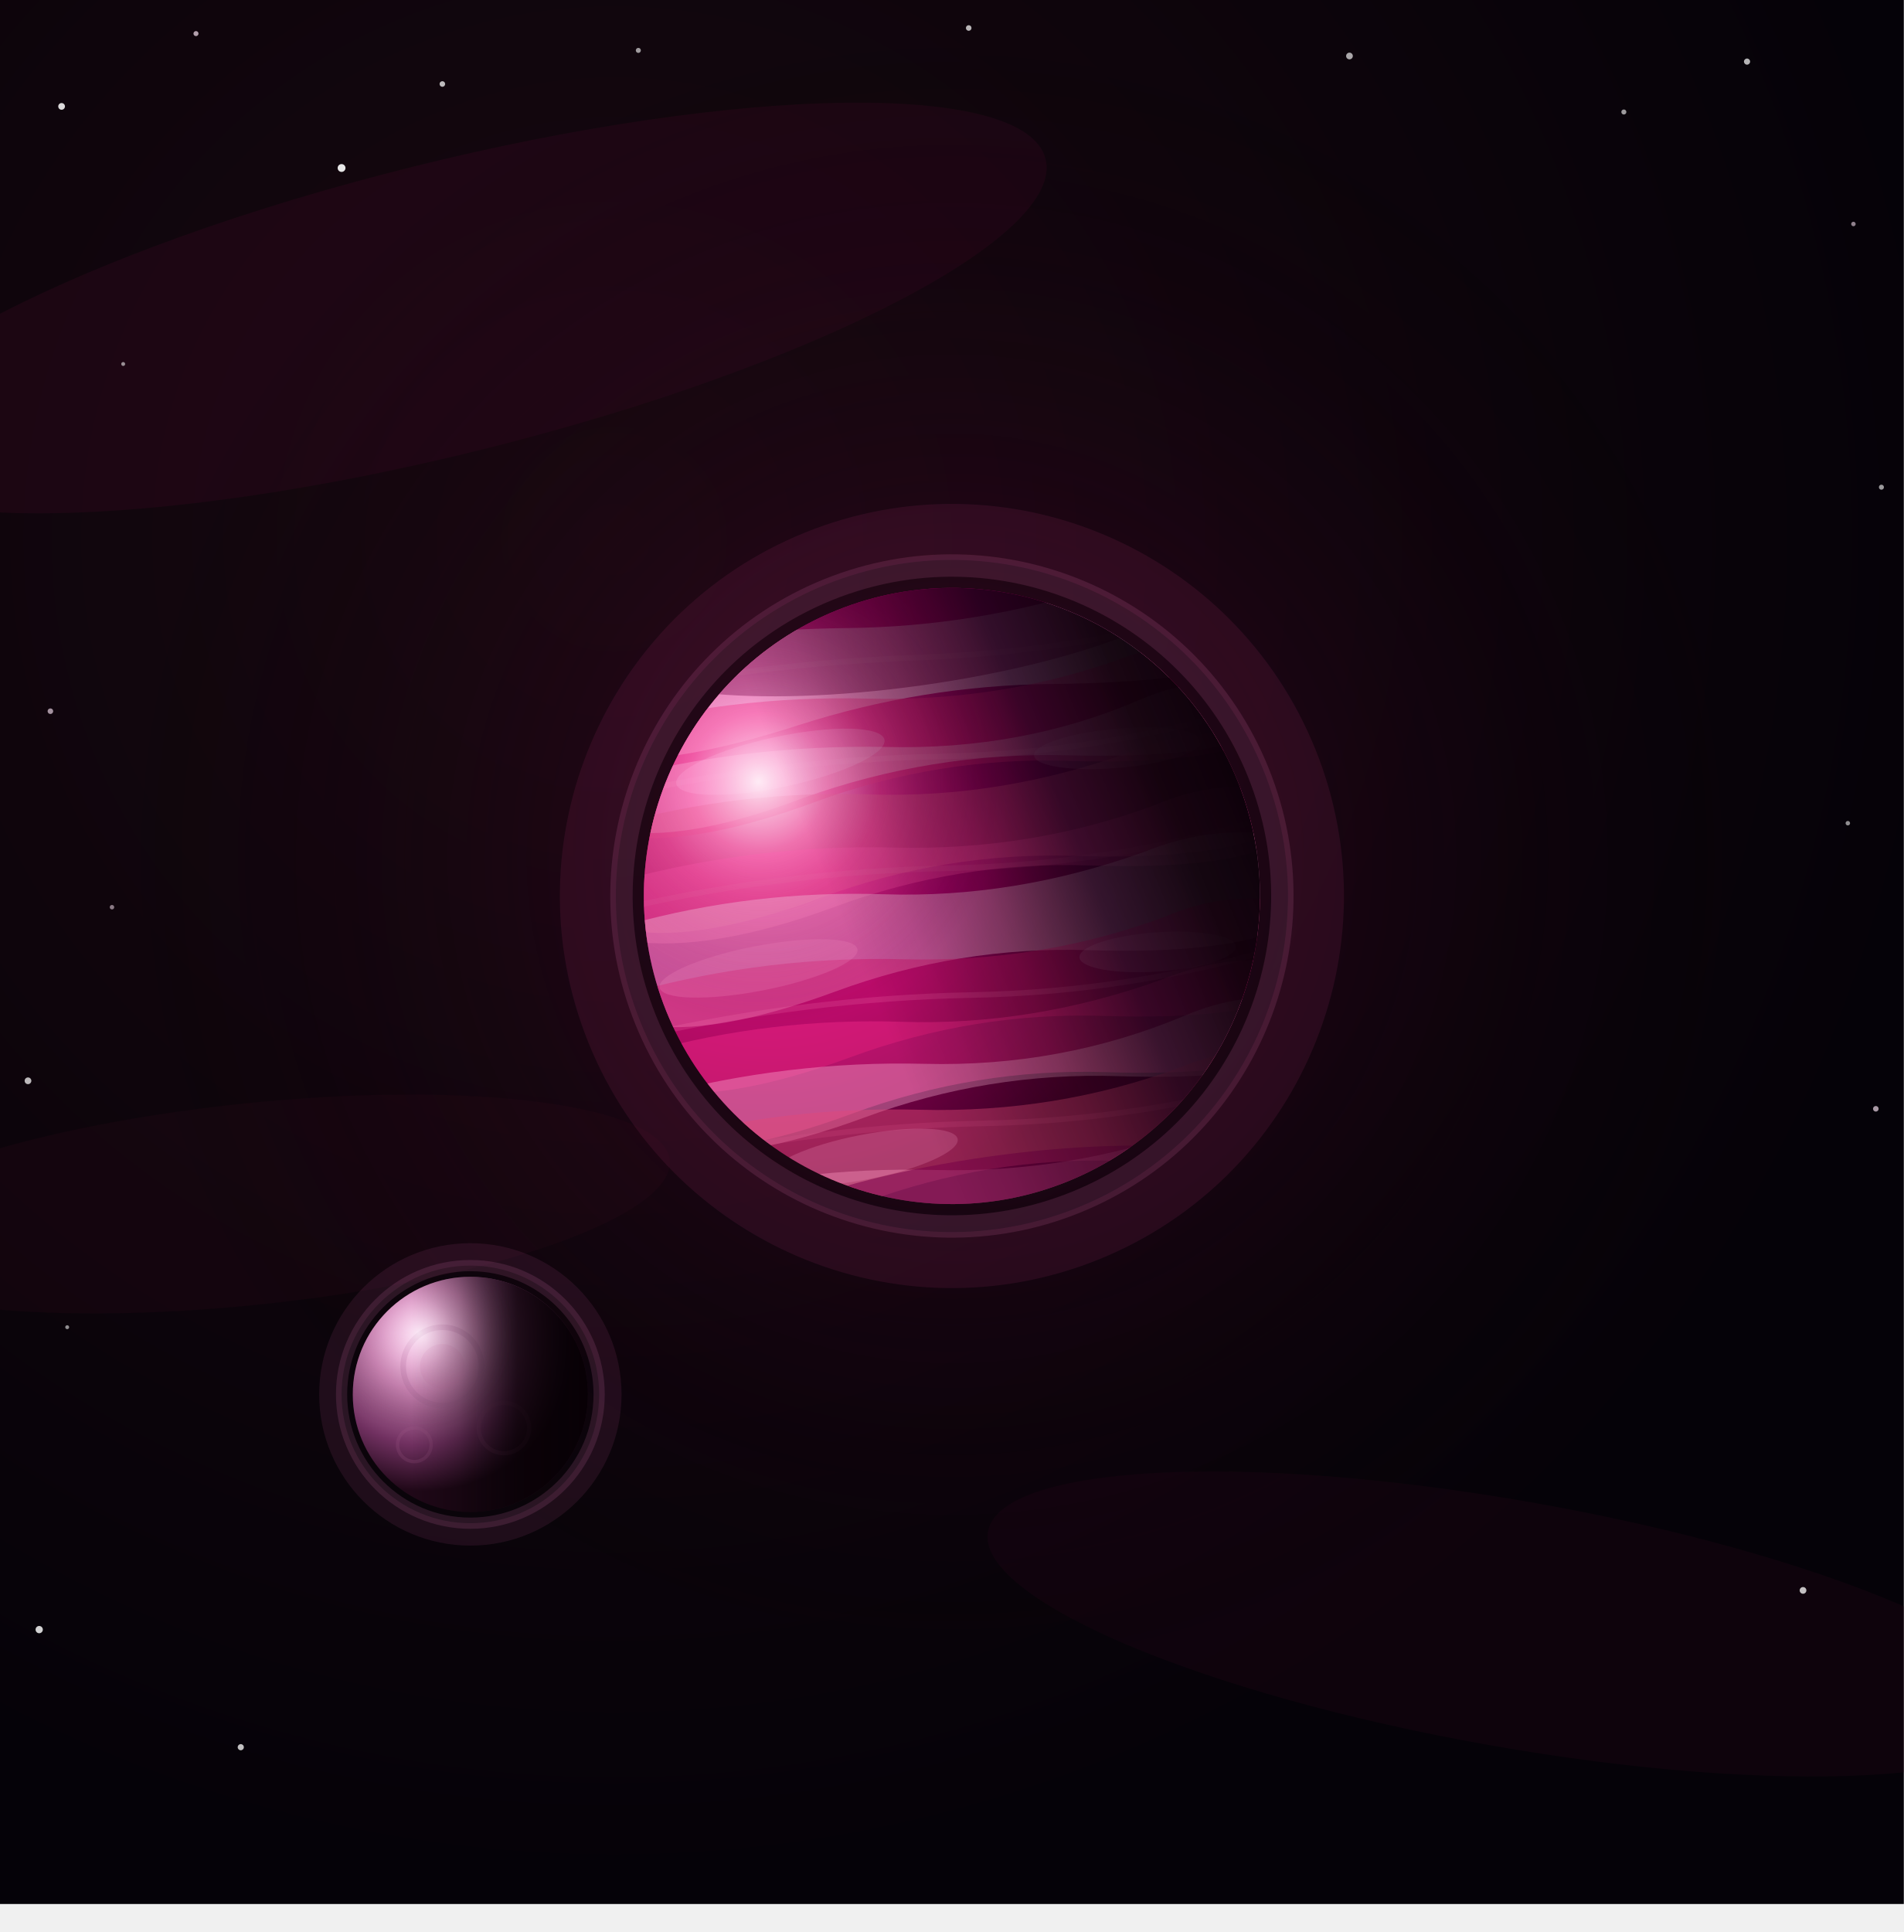
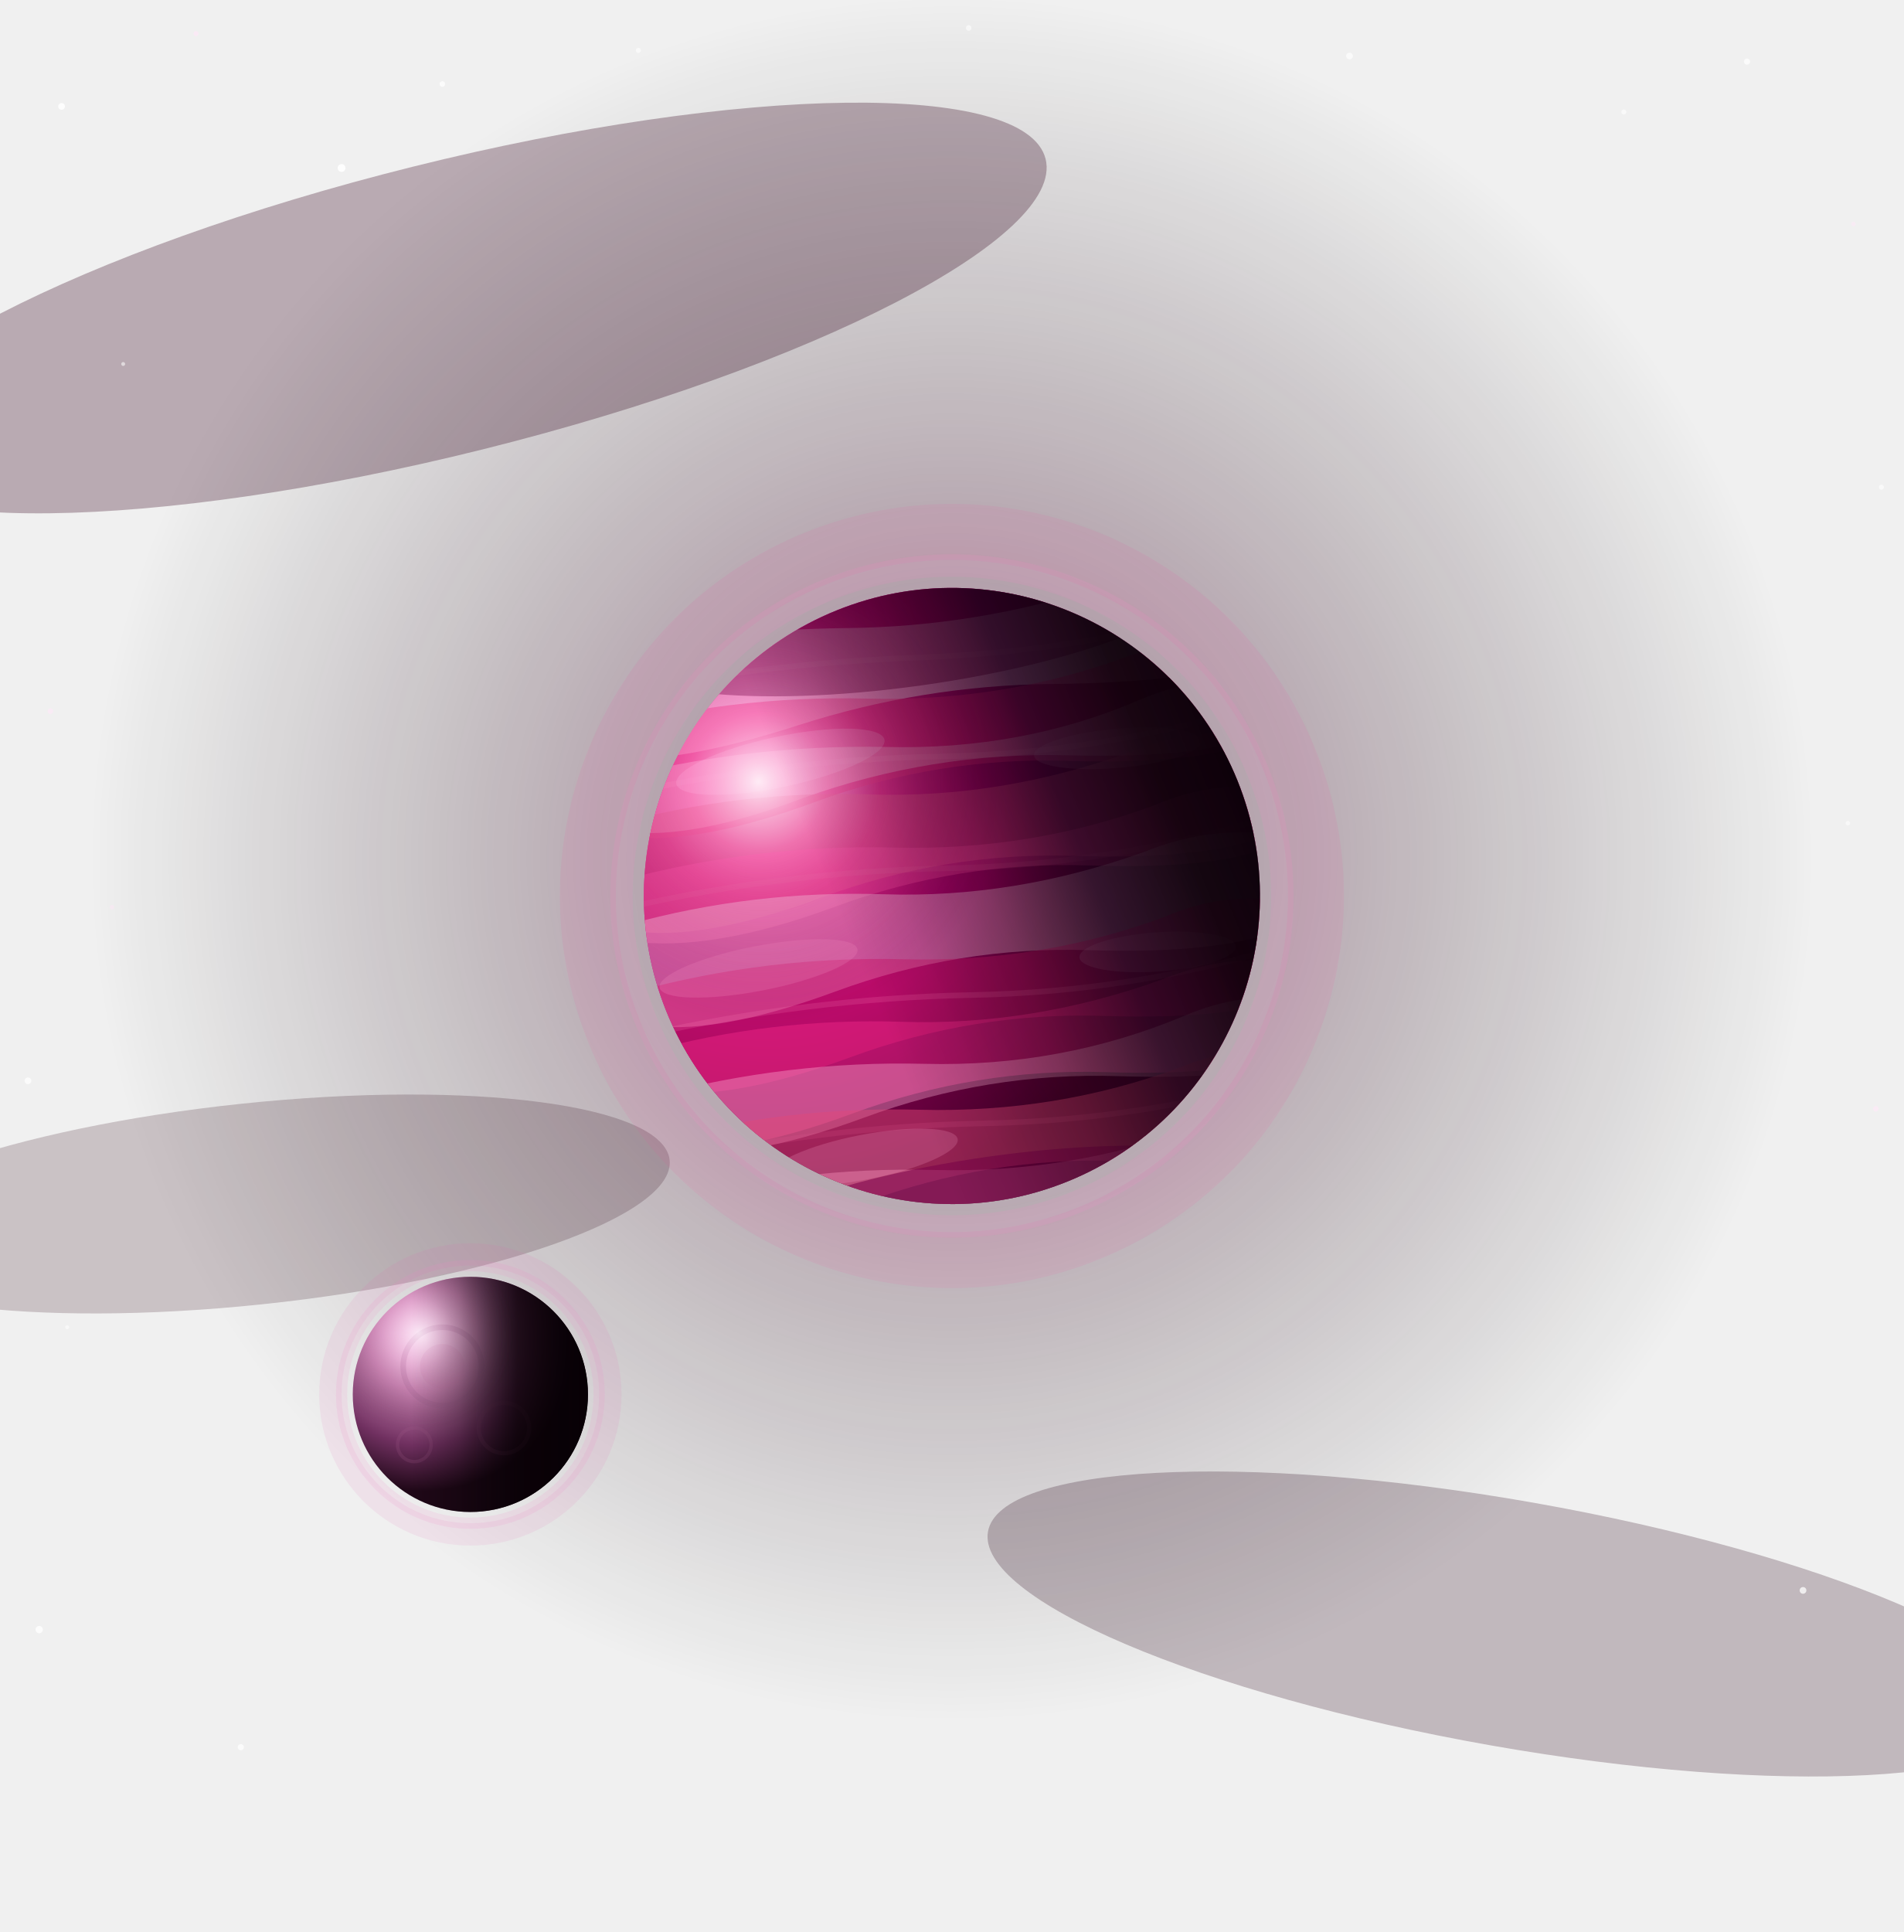
<svg xmlns="http://www.w3.org/2000/svg" width="100%" viewBox="0 0 680 690">
  <defs>
-     <radialGradient id="bg" cx="32%" cy="28%" r="72%">
-       <stop offset="0%" stop-color="#180810" />
-       <stop offset="100%" stop-color="#050208" />
-     </radialGradient>
    <radialGradient id="sceneGlow" cx="50%" cy="48%" r="46%">
      <stop offset="0%" stop-color="#5a0838" stop-opacity="0.50" />
      <stop offset="55%" stop-color="#280418" stop-opacity="0.22" />
      <stop offset="100%" stop-color="#000" stop-opacity="0" />
    </radialGradient>
    <radialGradient id="pDay" cx="29%" cy="22%" r="70%">
      <stop offset="0%" stop-color="#fff0f8" />
      <stop offset="10%" stop-color="#ffb0d8" />
      <stop offset="26%" stop-color="#f0208c" />
      <stop offset="48%" stop-color="#a8006c" />
      <stop offset="72%" stop-color="#580038" />
      <stop offset="100%" stop-color="#1a0010" />
    </radialGradient>
    <linearGradient id="nightShadow" x1="100%" y1="0%" x2="0%" y2="0%">
      <stop offset="0%" stop-color="#0a0008" stop-opacity="0.98" />
      <stop offset="12%" stop-color="#0a0008" stop-opacity="0.92" />
      <stop offset="28%" stop-color="#0e0010" stop-opacity="0.75" />
      <stop offset="44%" stop-color="#100008" stop-opacity="0.38" />
      <stop offset="58%" stop-color="#000" stop-opacity="0.12" />
      <stop offset="68%" stop-color="#000" stop-opacity="0" />
      <stop offset="100%" stop-color="#000" stop-opacity="0" />
    </linearGradient>
    <radialGradient id="shine" cx="28%" cy="21%" r="40%">
      <stop offset="0%" stop-color="#fff8fc" stop-opacity="0.88" />
      <stop offset="28%" stop-color="#ffb8e0" stop-opacity="0.30" />
      <stop offset="100%" stop-color="#000" stop-opacity="0" />
    </radialGradient>
    <radialGradient id="mGrad" cx="30%" cy="26%" r="65%">
      <stop offset="0%" stop-color="#f8e0f0" />
      <stop offset="35%" stop-color="#c880b0" />
      <stop offset="70%" stop-color="#703060" />
      <stop offset="100%" stop-color="#200818" />
    </radialGradient>
    <radialGradient id="mShine" cx="28%" cy="24%" r="42%">
      <stop offset="0%" stop-color="#fff0fc" stop-opacity="0.75" />
      <stop offset="35%" stop-color="#ffb8e8" stop-opacity="0.22" />
      <stop offset="100%" stop-color="#000" stop-opacity="0" />
    </radialGradient>
    <linearGradient id="mNight" x1="100%" y1="0%" x2="0%" y2="0%">
      <stop offset="0%" stop-color="#060004" stop-opacity="0.96" />
      <stop offset="30%" stop-color="#060004" stop-opacity="0.80" />
      <stop offset="55%" stop-color="#000" stop-opacity="0.28" />
      <stop offset="75%" stop-color="#000" stop-opacity="0" />
      <stop offset="100%" stop-color="#000" stop-opacity="0" />
    </linearGradient>
    <clipPath id="pClip">
      <circle cx="340" cy="320" r="110" />
    </clipPath>
    <clipPath id="mClip">
      <circle cx="168" cy="498" r="42" />
    </clipPath>
  </defs>
-   <rect width="680" height="680" fill="url(#bg)" style="stroke:none;color:rgb(255, 255, 255);stroke-width:1px;stroke-linecap:butt;stroke-linejoin:miter;opacity:1;font-family:&quot;Anthropic Sans&quot;, -apple-system, BlinkMacSystemFont, &quot;Segoe UI&quot;, sans-serif;font-size:16px;font-weight:400;text-anchor:start;dominant-baseline:auto" />
  <ellipse cx="160" cy="110" rx="220" ry="52" fill="#380820" opacity="0.30" transform="rotate(-14,160,110)" style="fill:rgb(56, 8, 32);stroke:none;color:rgb(255, 255, 255);stroke-width:1px;stroke-linecap:butt;stroke-linejoin:miter;opacity:0.3;font-family:&quot;Anthropic Sans&quot;, -apple-system, BlinkMacSystemFont, &quot;Segoe UI&quot;, sans-serif;font-size:16px;font-weight:400;text-anchor:start;dominant-baseline:auto" />
  <ellipse cx="540" cy="580" rx="190" ry="44" fill="#2a0618" opacity="0.24" transform="rotate(10,540,580)" style="fill:rgb(42, 6, 24);stroke:none;color:rgb(255, 255, 255);stroke-width:1px;stroke-linecap:butt;stroke-linejoin:miter;opacity:0.24;font-family:&quot;Anthropic Sans&quot;, -apple-system, BlinkMacSystemFont, &quot;Segoe UI&quot;, sans-serif;font-size:16px;font-weight:400;text-anchor:start;dominant-baseline:auto" />
  <ellipse cx="90" cy="430" rx="150" ry="36" fill="#300818" opacity="0.20" transform="rotate(-6,90,430)" style="fill:rgb(48, 8, 24);stroke:none;color:rgb(255, 255, 255);stroke-width:1px;stroke-linecap:butt;stroke-linejoin:miter;opacity:0.2;font-family:&quot;Anthropic Sans&quot;, -apple-system, BlinkMacSystemFont, &quot;Segoe UI&quot;, sans-serif;font-size:16px;font-weight:400;text-anchor:start;dominant-baseline:auto" />
  <circle cx="22" cy="38" r="1.2" fill="#fff" opacity="0.85" style="fill:rgb(255, 255, 255);stroke:none;color:rgb(255, 255, 255);stroke-width:1px;stroke-linecap:butt;stroke-linejoin:miter;opacity:0.85;font-family:&quot;Anthropic Sans&quot;, -apple-system, BlinkMacSystemFont, &quot;Segoe UI&quot;, sans-serif;font-size:16px;font-weight:400;text-anchor:start;dominant-baseline:auto" />
  <circle cx="70" cy="12" r="0.9" fill="#ffe8f8" opacity="0.68" style="fill:rgb(255, 232, 248);stroke:none;color:rgb(255, 255, 255);stroke-width:1px;stroke-linecap:butt;stroke-linejoin:miter;opacity:0.68;font-family:&quot;Anthropic Sans&quot;, -apple-system, BlinkMacSystemFont, &quot;Segoe UI&quot;, sans-serif;font-size:16px;font-weight:400;text-anchor:start;dominant-baseline:auto" />
  <circle cx="122" cy="60" r="1.4" fill="#fff" opacity="0.90" style="fill:rgb(255, 255, 255);stroke:none;color:rgb(255, 255, 255);stroke-width:1px;stroke-linecap:butt;stroke-linejoin:miter;opacity:0.9;font-family:&quot;Anthropic Sans&quot;, -apple-system, BlinkMacSystemFont, &quot;Segoe UI&quot;, sans-serif;font-size:16px;font-weight:400;text-anchor:start;dominant-baseline:auto" />
  <circle cx="44" cy="130" r="0.7" fill="#fff" opacity="0.55" style="fill:rgb(255, 255, 255);stroke:none;color:rgb(255, 255, 255);stroke-width:1px;stroke-linecap:butt;stroke-linejoin:miter;opacity:0.55;font-family:&quot;Anthropic Sans&quot;, -apple-system, BlinkMacSystemFont, &quot;Segoe UI&quot;, sans-serif;font-size:16px;font-weight:400;text-anchor:start;dominant-baseline:auto" />
  <circle cx="18" cy="254" r="1.0" fill="#ffe8f8" opacity="0.62" style="fill:rgb(255, 232, 248);stroke:none;color:rgb(255, 255, 255);stroke-width:1px;stroke-linecap:butt;stroke-linejoin:miter;opacity:0.62;font-family:&quot;Anthropic Sans&quot;, -apple-system, BlinkMacSystemFont, &quot;Segoe UI&quot;, sans-serif;font-size:16px;font-weight:400;text-anchor:start;dominant-baseline:auto" />
  <circle cx="10" cy="386" r="1.2" fill="#fff" opacity="0.72" style="fill:rgb(255, 255, 255);stroke:none;color:rgb(255, 255, 255);stroke-width:1px;stroke-linecap:butt;stroke-linejoin:miter;opacity:0.72;font-family:&quot;Anthropic Sans&quot;, -apple-system, BlinkMacSystemFont, &quot;Segoe UI&quot;, sans-serif;font-size:16px;font-weight:400;text-anchor:start;dominant-baseline:auto" />
  <circle cx="24" cy="474" r="0.7" fill="#fff" opacity="0.55" style="fill:rgb(255, 255, 255);stroke:none;color:rgb(255, 255, 255);stroke-width:1px;stroke-linecap:butt;stroke-linejoin:miter;opacity:0.55;font-family:&quot;Anthropic Sans&quot;, -apple-system, BlinkMacSystemFont, &quot;Segoe UI&quot;, sans-serif;font-size:16px;font-weight:400;text-anchor:start;dominant-baseline:auto" />
  <circle cx="14" cy="582" r="1.3" fill="#fff" opacity="0.82" style="fill:rgb(255, 255, 255);stroke:none;color:rgb(255, 255, 255);stroke-width:1px;stroke-linecap:butt;stroke-linejoin:miter;opacity:0.82;font-family:&quot;Anthropic Sans&quot;, -apple-system, BlinkMacSystemFont, &quot;Segoe UI&quot;, sans-serif;font-size:16px;font-weight:400;text-anchor:start;dominant-baseline:auto" />
  <circle cx="158" cy="30" r="1.0" fill="#fff" opacity="0.72" style="fill:rgb(255, 255, 255);stroke:none;color:rgb(255, 255, 255);stroke-width:1px;stroke-linecap:butt;stroke-linejoin:miter;opacity:0.72;font-family:&quot;Anthropic Sans&quot;, -apple-system, BlinkMacSystemFont, &quot;Segoe UI&quot;, sans-serif;font-size:16px;font-weight:400;text-anchor:start;dominant-baseline:auto" />
  <circle cx="86" cy="624" r="1.1" fill="#fff" opacity="0.75" style="fill:rgb(255, 255, 255);stroke:none;color:rgb(255, 255, 255);stroke-width:1px;stroke-linecap:butt;stroke-linejoin:miter;opacity:0.75;font-family:&quot;Anthropic Sans&quot;, -apple-system, BlinkMacSystemFont, &quot;Segoe UI&quot;, sans-serif;font-size:16px;font-weight:400;text-anchor:start;dominant-baseline:auto" />
  <circle cx="624" cy="22" r="1.1" fill="#fff" opacity="0.70" style="fill:rgb(255, 255, 255);stroke:none;color:rgb(255, 255, 255);stroke-width:1px;stroke-linecap:butt;stroke-linejoin:miter;opacity:0.7;font-family:&quot;Anthropic Sans&quot;, -apple-system, BlinkMacSystemFont, &quot;Segoe UI&quot;, sans-serif;font-size:16px;font-weight:400;text-anchor:start;dominant-baseline:auto" />
  <circle cx="662" cy="80" r="0.8" fill="#ffe8f8" opacity="0.55" style="fill:rgb(255, 232, 248);stroke:none;color:rgb(255, 255, 255);stroke-width:1px;stroke-linecap:butt;stroke-linejoin:miter;opacity:0.55;font-family:&quot;Anthropic Sans&quot;, -apple-system, BlinkMacSystemFont, &quot;Segoe UI&quot;, sans-serif;font-size:16px;font-weight:400;text-anchor:start;dominant-baseline:auto" />
  <circle cx="672" cy="174" r="0.9" fill="#fff" opacity="0.60" style="fill:rgb(255, 255, 255);stroke:none;color:rgb(255, 255, 255);stroke-width:1px;stroke-linecap:butt;stroke-linejoin:miter;opacity:0.6;font-family:&quot;Anthropic Sans&quot;, -apple-system, BlinkMacSystemFont, &quot;Segoe UI&quot;, sans-serif;font-size:16px;font-weight:400;text-anchor:start;dominant-baseline:auto" />
  <circle cx="670" cy="396" r="1.0" fill="#ffe8f8" opacity="0.65" style="fill:rgb(255, 232, 248);stroke:none;color:rgb(255, 255, 255);stroke-width:1px;stroke-linecap:butt;stroke-linejoin:miter;opacity:0.65;font-family:&quot;Anthropic Sans&quot;, -apple-system, BlinkMacSystemFont, &quot;Segoe UI&quot;, sans-serif;font-size:16px;font-weight:400;text-anchor:start;dominant-baseline:auto" />
  <circle cx="644" cy="568" r="1.2" fill="#fff" opacity="0.75" style="fill:rgb(255, 255, 255);stroke:none;color:rgb(255, 255, 255);stroke-width:1px;stroke-linecap:butt;stroke-linejoin:miter;opacity:0.75;font-family:&quot;Anthropic Sans&quot;, -apple-system, BlinkMacSystemFont, &quot;Segoe UI&quot;, sans-serif;font-size:16px;font-weight:400;text-anchor:start;dominant-baseline:auto" />
  <circle cx="346" cy="10" r="1.0" fill="#fff" opacity="0.72" style="fill:rgb(255, 255, 255);stroke:none;color:rgb(255, 255, 255);stroke-width:1px;stroke-linecap:butt;stroke-linejoin:miter;opacity:0.72;font-family:&quot;Anthropic Sans&quot;, -apple-system, BlinkMacSystemFont, &quot;Segoe UI&quot;, sans-serif;font-size:16px;font-weight:400;text-anchor:start;dominant-baseline:auto" />
  <circle cx="482" cy="20" r="1.2" fill="#fff" opacity="0.65" style="fill:rgb(255, 255, 255);stroke:none;color:rgb(255, 255, 255);stroke-width:1px;stroke-linecap:butt;stroke-linejoin:miter;opacity:0.65;font-family:&quot;Anthropic Sans&quot;, -apple-system, BlinkMacSystemFont, &quot;Segoe UI&quot;, sans-serif;font-size:16px;font-weight:400;text-anchor:start;dominant-baseline:auto" />
  <circle cx="228" cy="18" r="0.9" fill="#fff" opacity="0.60" style="fill:rgb(255, 255, 255);stroke:none;color:rgb(255, 255, 255);stroke-width:1px;stroke-linecap:butt;stroke-linejoin:miter;opacity:0.6;font-family:&quot;Anthropic Sans&quot;, -apple-system, BlinkMacSystemFont, &quot;Segoe UI&quot;, sans-serif;font-size:16px;font-weight:400;text-anchor:start;dominant-baseline:auto" />
  <circle cx="40" cy="324" r="0.8" fill="#ffe8f8" opacity="0.52" style="fill:rgb(255, 232, 248);stroke:none;color:rgb(255, 255, 255);stroke-width:1px;stroke-linecap:butt;stroke-linejoin:miter;opacity:0.52;font-family:&quot;Anthropic Sans&quot;, -apple-system, BlinkMacSystemFont, &quot;Segoe UI&quot;, sans-serif;font-size:16px;font-weight:400;text-anchor:start;dominant-baseline:auto" />
  <circle cx="660" cy="294" r="0.8" fill="#fff" opacity="0.55" style="fill:rgb(255, 255, 255);stroke:none;color:rgb(255, 255, 255);stroke-width:1px;stroke-linecap:butt;stroke-linejoin:miter;opacity:0.55;font-family:&quot;Anthropic Sans&quot;, -apple-system, BlinkMacSystemFont, &quot;Segoe UI&quot;, sans-serif;font-size:16px;font-weight:400;text-anchor:start;dominant-baseline:auto" />
  <circle cx="580" cy="40" r="0.9" fill="#fff" opacity="0.60" style="fill:rgb(255, 255, 255);stroke:none;color:rgb(255, 255, 255);stroke-width:1px;stroke-linecap:butt;stroke-linejoin:miter;opacity:0.6;font-family:&quot;Anthropic Sans&quot;, -apple-system, BlinkMacSystemFont, &quot;Segoe UI&quot;, sans-serif;font-size:16px;font-weight:400;text-anchor:start;dominant-baseline:auto" />
  <circle cx="340" cy="320" r="340" fill="url(#sceneGlow)" style="stroke:none;color:rgb(255, 255, 255);stroke-width:1px;stroke-linecap:butt;stroke-linejoin:miter;opacity:1;font-family:&quot;Anthropic Sans&quot;, -apple-system, BlinkMacSystemFont, &quot;Segoe UI&quot;, sans-serif;font-size:16px;font-weight:400;text-anchor:start;dominant-baseline:auto" />
  <circle cx="168" cy="498" r="50" fill="none" stroke="#e060b0" stroke-width="8" opacity="0.10" style="fill:none;stroke:rgb(224, 96, 176);color:rgb(255, 255, 255);stroke-width:8px;stroke-linecap:butt;stroke-linejoin:miter;opacity:0.1;font-family:&quot;Anthropic Sans&quot;, -apple-system, BlinkMacSystemFont, &quot;Segoe UI&quot;, sans-serif;font-size:16px;font-weight:400;text-anchor:start;dominant-baseline:auto" />
  <circle cx="168" cy="498" r="46" fill="none" stroke="#f080c8" stroke-width="4" opacity="0.14" style="fill:none;stroke:rgb(240, 128, 200);color:rgb(255, 255, 255);stroke-width:4px;stroke-linecap:butt;stroke-linejoin:miter;opacity:0.14;font-family:&quot;Anthropic Sans&quot;, -apple-system, BlinkMacSystemFont, &quot;Segoe UI&quot;, sans-serif;font-size:16px;font-weight:400;text-anchor:start;dominant-baseline:auto" />
  <circle cx="168" cy="498" r="42" fill="url(#mGrad)" style="stroke:none;color:rgb(255, 255, 255);stroke-width:1px;stroke-linecap:butt;stroke-linejoin:miter;opacity:1;font-family:&quot;Anthropic Sans&quot;, -apple-system, BlinkMacSystemFont, &quot;Segoe UI&quot;, sans-serif;font-size:16px;font-weight:400;text-anchor:start;dominant-baseline:auto" />
  <g clip-path="url(#mClip)" style="fill:rgb(0, 0, 0);stroke:none;color:rgb(255, 255, 255);stroke-width:1px;stroke-linecap:butt;stroke-linejoin:miter;opacity:1;font-family:&quot;Anthropic Sans&quot;, -apple-system, BlinkMacSystemFont, &quot;Segoe UI&quot;, sans-serif;font-size:16px;font-weight:400;text-anchor:start;dominant-baseline:auto">
    <circle cx="158" cy="488" r="14" fill="none" stroke="#a06090" stroke-width="2" opacity="0.28" style="fill:none;stroke:rgb(160, 96, 144);color:rgb(255, 255, 255);stroke-width:2px;stroke-linecap:butt;stroke-linejoin:miter;opacity:0.28;font-family:&quot;Anthropic Sans&quot;, -apple-system, BlinkMacSystemFont, &quot;Segoe UI&quot;, sans-serif;font-size:16px;font-weight:400;text-anchor:start;dominant-baseline:auto" />
    <circle cx="158" cy="488" r="8" fill="#c878a8" opacity="0.20" style="fill:rgb(200, 120, 168);stroke:none;color:rgb(255, 255, 255);stroke-width:1px;stroke-linecap:butt;stroke-linejoin:miter;opacity:0.2;font-family:&quot;Anthropic Sans&quot;, -apple-system, BlinkMacSystemFont, &quot;Segoe UI&quot;, sans-serif;font-size:16px;font-weight:400;text-anchor:start;dominant-baseline:auto" />
    <circle cx="180" cy="510" r="9" fill="none" stroke="#904878" stroke-width="1.5" opacity="0.22" style="fill:none;stroke:rgb(144, 72, 120);color:rgb(255, 255, 255);stroke-width:1.5px;stroke-linecap:butt;stroke-linejoin:miter;opacity:0.22;font-family:&quot;Anthropic Sans&quot;, -apple-system, BlinkMacSystemFont, &quot;Segoe UI&quot;, sans-serif;font-size:16px;font-weight:400;text-anchor:start;dominant-baseline:auto" />
    <circle cx="148" cy="516" r="6" fill="none" stroke="#a05888" stroke-width="1.2" opacity="0.20" style="fill:none;stroke:rgb(160, 88, 136);color:rgb(255, 255, 255);stroke-width:1.2px;stroke-linecap:butt;stroke-linejoin:miter;opacity:0.2;font-family:&quot;Anthropic Sans&quot;, -apple-system, BlinkMacSystemFont, &quot;Segoe UI&quot;, sans-serif;font-size:16px;font-weight:400;text-anchor:start;dominant-baseline:auto" />
    <rect x="126" y="456" width="84" height="84" fill="url(#mNight)" style="stroke:none;color:rgb(255, 255, 255);stroke-width:1px;stroke-linecap:butt;stroke-linejoin:miter;opacity:1;font-family:&quot;Anthropic Sans&quot;, -apple-system, BlinkMacSystemFont, &quot;Segoe UI&quot;, sans-serif;font-size:16px;font-weight:400;text-anchor:start;dominant-baseline:auto" />
  </g>
  <circle cx="168" cy="498" r="42" fill="url(#mShine)" style="stroke:none;color:rgb(255, 255, 255);stroke-width:1px;stroke-linecap:butt;stroke-linejoin:miter;opacity:1;font-family:&quot;Anthropic Sans&quot;, -apple-system, BlinkMacSystemFont, &quot;Segoe UI&quot;, sans-serif;font-size:16px;font-weight:400;text-anchor:start;dominant-baseline:auto" />
  <g transform="rotate(-22, 340, 320)" style="fill:rgb(0, 0, 0);stroke:none;color:rgb(255, 255, 255);stroke-width:1px;stroke-linecap:butt;stroke-linejoin:miter;opacity:1;font-family:&quot;Anthropic Sans&quot;, -apple-system, BlinkMacSystemFont, &quot;Segoe UI&quot;, sans-serif;font-size:16px;font-weight:400;text-anchor:start;dominant-baseline:auto">
    <circle cx="340" cy="320" r="130" fill="none" stroke="#f040a0" stroke-width="20" opacity="0.09" style="fill:none;stroke:rgb(240, 64, 160);color:rgb(255, 255, 255);stroke-width:20px;stroke-linecap:butt;stroke-linejoin:miter;opacity:0.09;font-family:&quot;Anthropic Sans&quot;, -apple-system, BlinkMacSystemFont, &quot;Segoe UI&quot;, sans-serif;font-size:16px;font-weight:400;text-anchor:start;dominant-baseline:auto" />
    <circle cx="340" cy="320" r="118" fill="none" stroke="#ff80c8" stroke-width="8" opacity="0.13" style="fill:none;stroke:rgb(255, 128, 200);color:rgb(255, 255, 255);stroke-width:8px;stroke-linecap:butt;stroke-linejoin:miter;opacity:0.13;font-family:&quot;Anthropic Sans&quot;, -apple-system, BlinkMacSystemFont, &quot;Segoe UI&quot;, sans-serif;font-size:16px;font-weight:400;text-anchor:start;dominant-baseline:auto" />
    <circle cx="340" cy="320" r="110" fill="url(#pDay)" style="stroke:none;color:rgb(255, 255, 255);stroke-width:1px;stroke-linecap:butt;stroke-linejoin:miter;opacity:1;font-family:&quot;Anthropic Sans&quot;, -apple-system, BlinkMacSystemFont, &quot;Segoe UI&quot;, sans-serif;font-size:16px;font-weight:400;text-anchor:start;dominant-baseline:auto" />
    <g clip-path="url(#pClip)" style="fill:rgb(0, 0, 0);stroke:none;color:rgb(255, 255, 255);stroke-width:1px;stroke-linecap:butt;stroke-linejoin:miter;opacity:1;font-family:&quot;Anthropic Sans&quot;, -apple-system, BlinkMacSystemFont, &quot;Segoe UI&quot;, sans-serif;font-size:16px;font-weight:400;text-anchor:start;dominant-baseline:auto">
      <g transform="rotate(14, 340, 320)" style="fill:rgb(0, 0, 0);stroke:none;color:rgb(255, 255, 255);stroke-width:1px;stroke-linecap:butt;stroke-linejoin:miter;opacity:1;font-family:&quot;Anthropic Sans&quot;, -apple-system, BlinkMacSystemFont, &quot;Segoe UI&quot;, sans-serif;font-size:16px;font-weight:400;text-anchor:start;dominant-baseline:auto">
        <rect x="224" y="210" width="232" height="236" fill="#c0006e" opacity="0.30" style="fill:rgb(192, 0, 110);stroke:none;color:rgb(255, 255, 255);stroke-width:1px;stroke-linecap:butt;stroke-linejoin:miter;opacity:0.3;font-family:&quot;Anthropic Sans&quot;, -apple-system, BlinkMacSystemFont, &quot;Segoe UI&quot;, sans-serif;font-size:16px;font-weight:400;text-anchor:start;dominant-baseline:auto" />
        <path d="M224 218 Q270 214 316 220 Q362 226 408 218 Q432 214 456 218                  L456 252 Q432 256 386 250 Q340 244 294 252 Q248 260 224 254 Z" fill="#ffd0ec" opacity="0.55" style="fill:rgb(255, 208, 236);stroke:none;color:rgb(255, 255, 255);stroke-width:1px;stroke-linecap:butt;stroke-linejoin:miter;opacity:0.55;font-family:&quot;Anthropic Sans&quot;, -apple-system, BlinkMacSystemFont, &quot;Segoe UI&quot;, sans-serif;font-size:16px;font-weight:400;text-anchor:start;dominant-baseline:auto" />
        <path d="M224 244 Q272 238 320 246 Q368 254 414 244 Q436 240 456 244                  L456 280 Q434 286 388 278 Q342 270 296 280 Q250 290 224 282 Z" fill="#f02080" opacity="0.48" style="fill:rgb(240, 32, 128);stroke:none;color:rgb(255, 255, 255);stroke-width:1px;stroke-linecap:butt;stroke-linejoin:miter;opacity:0.48;font-family:&quot;Anthropic Sans&quot;, -apple-system, BlinkMacSystemFont, &quot;Segoe UI&quot;, sans-serif;font-size:16px;font-weight:400;text-anchor:start;dominant-baseline:auto" />
        <path d="M224 262 Q274 256 324 264 Q372 272 416 260 Q438 254 456 260                  L456 278 Q436 284 388 276 Q340 268 292 278 Q248 288 224 280 Z" fill="#ffb0d8" opacity="0.38" style="fill:rgb(255, 176, 216);stroke:none;color:rgb(255, 255, 255);stroke-width:1px;stroke-linecap:butt;stroke-linejoin:miter;opacity:0.38;font-family:&quot;Anthropic Sans&quot;, -apple-system, BlinkMacSystemFont, &quot;Segoe UI&quot;, sans-serif;font-size:16px;font-weight:400;text-anchor:start;dominant-baseline:auto" />
        <path d="M224 278 Q270 272 316 280 Q362 288 410 278 Q434 272 456 278                  L456 314 Q432 320 386 312 Q340 304 294 314 Q248 324 224 316 Z" fill="#e84888" opacity="0.46" style="fill:rgb(232, 72, 136);stroke:none;color:rgb(255, 255, 255);stroke-width:1px;stroke-linecap:butt;stroke-linejoin:miter;opacity:0.46;font-family:&quot;Anthropic Sans&quot;, -apple-system, BlinkMacSystemFont, &quot;Segoe UI&quot;, sans-serif;font-size:16px;font-weight:400;text-anchor:start;dominant-baseline:auto" />
        <path d="M224 298 Q274 292 322 300 Q370 308 416 298 Q438 292 456 298                  L456 318 Q436 324 390 316 Q344 308 298 318 Q252 328 224 320 Z" fill="#ff40a0" opacity="0.40" style="fill:rgb(255, 64, 160);stroke:none;color:rgb(255, 255, 255);stroke-width:1px;stroke-linecap:butt;stroke-linejoin:miter;opacity:0.4;font-family:&quot;Anthropic Sans&quot;, -apple-system, BlinkMacSystemFont, &quot;Segoe UI&quot;, sans-serif;font-size:16px;font-weight:400;text-anchor:start;dominant-baseline:auto" />
        <path d="M224 314 Q270 308 316 316 Q362 324 410 314 Q434 308 456 314                  L456 348 Q432 354 386 346 Q340 338 294 348 Q248 358 224 350 Z" fill="#ffc0e0" opacity="0.44" style="fill:rgb(255, 192, 224);stroke:none;color:rgb(255, 255, 255);stroke-width:1px;stroke-linecap:butt;stroke-linejoin:miter;opacity:0.44;font-family:&quot;Anthropic Sans&quot;, -apple-system, BlinkMacSystemFont, &quot;Segoe UI&quot;, sans-serif;font-size:16px;font-weight:400;text-anchor:start;dominant-baseline:auto" />
        <path d="M224 338 Q272 332 320 340 Q368 348 414 338 Q436 332 456 338                  L456 372 Q434 378 388 370 Q342 362 296 372 Q250 382 224 374 Z" fill="#d81870" opacity="0.48" style="fill:rgb(216, 24, 112);stroke:none;color:rgb(255, 255, 255);stroke-width:1px;stroke-linecap:butt;stroke-linejoin:miter;opacity:0.48;font-family:&quot;Anthropic Sans&quot;, -apple-system, BlinkMacSystemFont, &quot;Segoe UI&quot;, sans-serif;font-size:16px;font-weight:400;text-anchor:start;dominant-baseline:auto" />
        <path d="M224 360 Q270 354 316 362 Q362 370 410 360 Q434 354 456 360                  L456 392 Q432 398 386 390 Q340 382 294 392 Q248 402 224 394 Z" fill="#f02888" opacity="0.46" style="fill:rgb(240, 40, 136);stroke:none;color:rgb(255, 255, 255);stroke-width:1px;stroke-linecap:butt;stroke-linejoin:miter;opacity:0.46;font-family:&quot;Anthropic Sans&quot;, -apple-system, BlinkMacSystemFont, &quot;Segoe UI&quot;, sans-serif;font-size:16px;font-weight:400;text-anchor:start;dominant-baseline:auto" />
        <path d="M224 376 Q274 370 322 378 Q370 386 416 374 Q438 368 456 374                  L456 394 Q436 400 390 392 Q344 384 298 394 Q252 404 224 396 Z" fill="#ffb8d8" opacity="0.36" style="fill:rgb(255, 184, 216);stroke:none;color:rgb(255, 255, 255);stroke-width:1px;stroke-linecap:butt;stroke-linejoin:miter;opacity:0.36;font-family:&quot;Anthropic Sans&quot;, -apple-system, BlinkMacSystemFont, &quot;Segoe UI&quot;, sans-serif;font-size:16px;font-weight:400;text-anchor:start;dominant-baseline:auto" />
        <path d="M224 392 Q270 386 318 394 Q366 402 412 392 Q436 386 456 392                  L456 424 Q432 430 386 422 Q340 414 294 424 Q248 434 224 426 Z" fill="#e04878" opacity="0.48" style="fill:rgb(224, 72, 120);stroke:none;color:rgb(255, 255, 255);stroke-width:1px;stroke-linecap:butt;stroke-linejoin:miter;opacity:0.48;font-family:&quot;Anthropic Sans&quot;, -apple-system, BlinkMacSystemFont, &quot;Segoe UI&quot;, sans-serif;font-size:16px;font-weight:400;text-anchor:start;dominant-baseline:auto" />
        <path d="M224 414 Q272 408 320 416 Q368 424 414 414 Q438 408 456 414                  L456 438 Q434 444 388 436 Q342 428 296 438 Q250 448 224 440 Z" fill="#f890b8" opacity="0.40" style="fill:rgb(248, 144, 184);stroke:none;color:rgb(255, 255, 255);stroke-width:1px;stroke-linecap:butt;stroke-linejoin:miter;opacity:0.4;font-family:&quot;Anthropic Sans&quot;, -apple-system, BlinkMacSystemFont, &quot;Segoe UI&quot;, sans-serif;font-size:16px;font-weight:400;text-anchor:start;dominant-baseline:auto" />
        <path d="M224 232 Q282 228 340 234 Q398 240 456 232" fill="none" stroke="#ffb0d8" stroke-width="2" opacity="0.22" stroke-linecap="round" style="fill:none;stroke:rgb(255, 176, 216);color:rgb(255, 255, 255);stroke-width:2px;stroke-linecap:round;stroke-linejoin:miter;opacity:0.22;font-family:&quot;Anthropic Sans&quot;, -apple-system, BlinkMacSystemFont, &quot;Segoe UI&quot;, sans-serif;font-size:16px;font-weight:400;text-anchor:start;dominant-baseline:auto" />
        <path d="M224 268 Q284 263 342 270 Q400 277 456 268" fill="none" stroke="#ff80c0" stroke-width="2" opacity="0.20" stroke-linecap="round" style="fill:none;stroke:rgb(255, 128, 192);color:rgb(255, 255, 255);stroke-width:2px;stroke-linecap:round;stroke-linejoin:miter;opacity:0.2;font-family:&quot;Anthropic Sans&quot;, -apple-system, BlinkMacSystemFont, &quot;Segoe UI&quot;, sans-serif;font-size:16px;font-weight:400;text-anchor:start;dominant-baseline:auto" />
        <path d="M224 308 Q282 303 340 310 Q398 317 456 308" fill="none" stroke="#f060a0" stroke-width="2" opacity="0.18" stroke-linecap="round" style="fill:none;stroke:rgb(240, 96, 160);color:rgb(255, 255, 255);stroke-width:2px;stroke-linecap:round;stroke-linejoin:miter;opacity:0.18;font-family:&quot;Anthropic Sans&quot;, -apple-system, BlinkMacSystemFont, &quot;Segoe UI&quot;, sans-serif;font-size:16px;font-weight:400;text-anchor:start;dominant-baseline:auto" />
        <path d="M224 354 Q284 349 342 356 Q400 363 456 354" fill="none" stroke="#ff80b8" stroke-width="2" opacity="0.18" stroke-linecap="round" style="fill:none;stroke:rgb(255, 128, 184);color:rgb(255, 255, 255);stroke-width:2px;stroke-linecap:round;stroke-linejoin:miter;opacity:0.18;font-family:&quot;Anthropic Sans&quot;, -apple-system, BlinkMacSystemFont, &quot;Segoe UI&quot;, sans-serif;font-size:16px;font-weight:400;text-anchor:start;dominant-baseline:auto" />
        <path d="M224 400 Q282 395 340 402 Q398 409 456 400" fill="none" stroke="#e85890" stroke-width="2" opacity="0.16" stroke-linecap="round" style="fill:none;stroke:rgb(232, 88, 144);color:rgb(255, 255, 255);stroke-width:2px;stroke-linecap:round;stroke-linejoin:miter;opacity:0.16;font-family:&quot;Anthropic Sans&quot;, -apple-system, BlinkMacSystemFont, &quot;Segoe UI&quot;, sans-serif;font-size:16px;font-weight:400;text-anchor:start;dominant-baseline:auto" />
        <ellipse cx="286" cy="264" rx="38" ry="9" fill="#ffb0e0" opacity="0.24" transform="rotate(-4,286,264)" style="fill:rgb(255, 176, 224);stroke:none;color:rgb(255, 255, 255);stroke-width:1px;stroke-linecap:butt;stroke-linejoin:miter;opacity:0.24;font-family:&quot;Anthropic Sans&quot;, -apple-system, BlinkMacSystemFont, &quot;Segoe UI&quot;, sans-serif;font-size:16px;font-weight:400;text-anchor:start;dominant-baseline:auto" />
        <ellipse cx="406" cy="276" rx="30" ry="7" fill="#ffa0d0" opacity="0.22" transform="rotate(3,406,276)" style="fill:rgb(255, 160, 208);stroke:none;color:rgb(255, 255, 255);stroke-width:1px;stroke-linecap:butt;stroke-linejoin:miter;opacity:0.22;font-family:&quot;Anthropic Sans&quot;, -apple-system, BlinkMacSystemFont, &quot;Segoe UI&quot;, sans-serif;font-size:16px;font-weight:400;text-anchor:start;dominant-baseline:auto" />
        <ellipse cx="268" cy="336" rx="36" ry="8" fill="#ff90c8" opacity="0.22" transform="rotate(-3,268,336)" style="fill:rgb(255, 144, 200);stroke:none;color:rgb(255, 255, 255);stroke-width:1px;stroke-linecap:butt;stroke-linejoin:miter;opacity:0.22;font-family:&quot;Anthropic Sans&quot;, -apple-system, BlinkMacSystemFont, &quot;Segoe UI&quot;, sans-serif;font-size:16px;font-weight:400;text-anchor:start;dominant-baseline:auto" />
        <ellipse cx="410" cy="350" rx="28" ry="7" fill="#ffb0d8" opacity="0.20" transform="rotate(4,410,350)" style="fill:rgb(255, 176, 216);stroke:none;color:rgb(255, 255, 255);stroke-width:1px;stroke-linecap:butt;stroke-linejoin:miter;opacity:0.2;font-family:&quot;Anthropic Sans&quot;, -apple-system, BlinkMacSystemFont, &quot;Segoe UI&quot;, sans-serif;font-size:16px;font-weight:400;text-anchor:start;dominant-baseline:auto" />
        <ellipse cx="296" cy="408" rx="34" ry="8" fill="#ffa8d0" opacity="0.20" transform="rotate(-3,296,408)" style="fill:rgb(255, 168, 208);stroke:none;color:rgb(255, 255, 255);stroke-width:1px;stroke-linecap:butt;stroke-linejoin:miter;opacity:0.2;font-family:&quot;Anthropic Sans&quot;, -apple-system, BlinkMacSystemFont, &quot;Segoe UI&quot;, sans-serif;font-size:16px;font-weight:400;text-anchor:start;dominant-baseline:auto" />
        <ellipse cx="340" cy="216" rx="110" ry="28" fill="#7a0048" opacity="0.50" style="fill:rgb(122, 0, 72);stroke:none;color:rgb(255, 255, 255);stroke-width:1px;stroke-linecap:butt;stroke-linejoin:miter;opacity:0.5;font-family:&quot;Anthropic Sans&quot;, -apple-system, BlinkMacSystemFont, &quot;Segoe UI&quot;, sans-serif;font-size:16px;font-weight:400;text-anchor:start;dominant-baseline:auto" />
        <ellipse cx="340" cy="442" rx="110" ry="28" fill="#7a0048" opacity="0.55" style="fill:rgb(122, 0, 72);stroke:none;color:rgb(255, 255, 255);stroke-width:1px;stroke-linecap:butt;stroke-linejoin:miter;opacity:0.55;font-family:&quot;Anthropic Sans&quot;, -apple-system, BlinkMacSystemFont, &quot;Segoe UI&quot;, sans-serif;font-size:16px;font-weight:400;text-anchor:start;dominant-baseline:auto" />
      </g>
      <circle cx="340" cy="320" r="110" fill="url(#shine)" style="stroke:none;color:rgb(255, 255, 255);stroke-width:1px;stroke-linecap:butt;stroke-linejoin:miter;opacity:1;font-family:&quot;Anthropic Sans&quot;, -apple-system, BlinkMacSystemFont, &quot;Segoe UI&quot;, sans-serif;font-size:16px;font-weight:400;text-anchor:start;dominant-baseline:auto" />
      <rect x="230" y="210" width="220" height="220" fill="url(#nightShadow)" style="stroke:none;color:rgb(255, 255, 255);stroke-width:1px;stroke-linecap:butt;stroke-linejoin:miter;opacity:1;font-family:&quot;Anthropic Sans&quot;, -apple-system, BlinkMacSystemFont, &quot;Segoe UI&quot;, sans-serif;font-size:16px;font-weight:400;text-anchor:start;dominant-baseline:auto" />
    </g>
  </g>
</svg>
